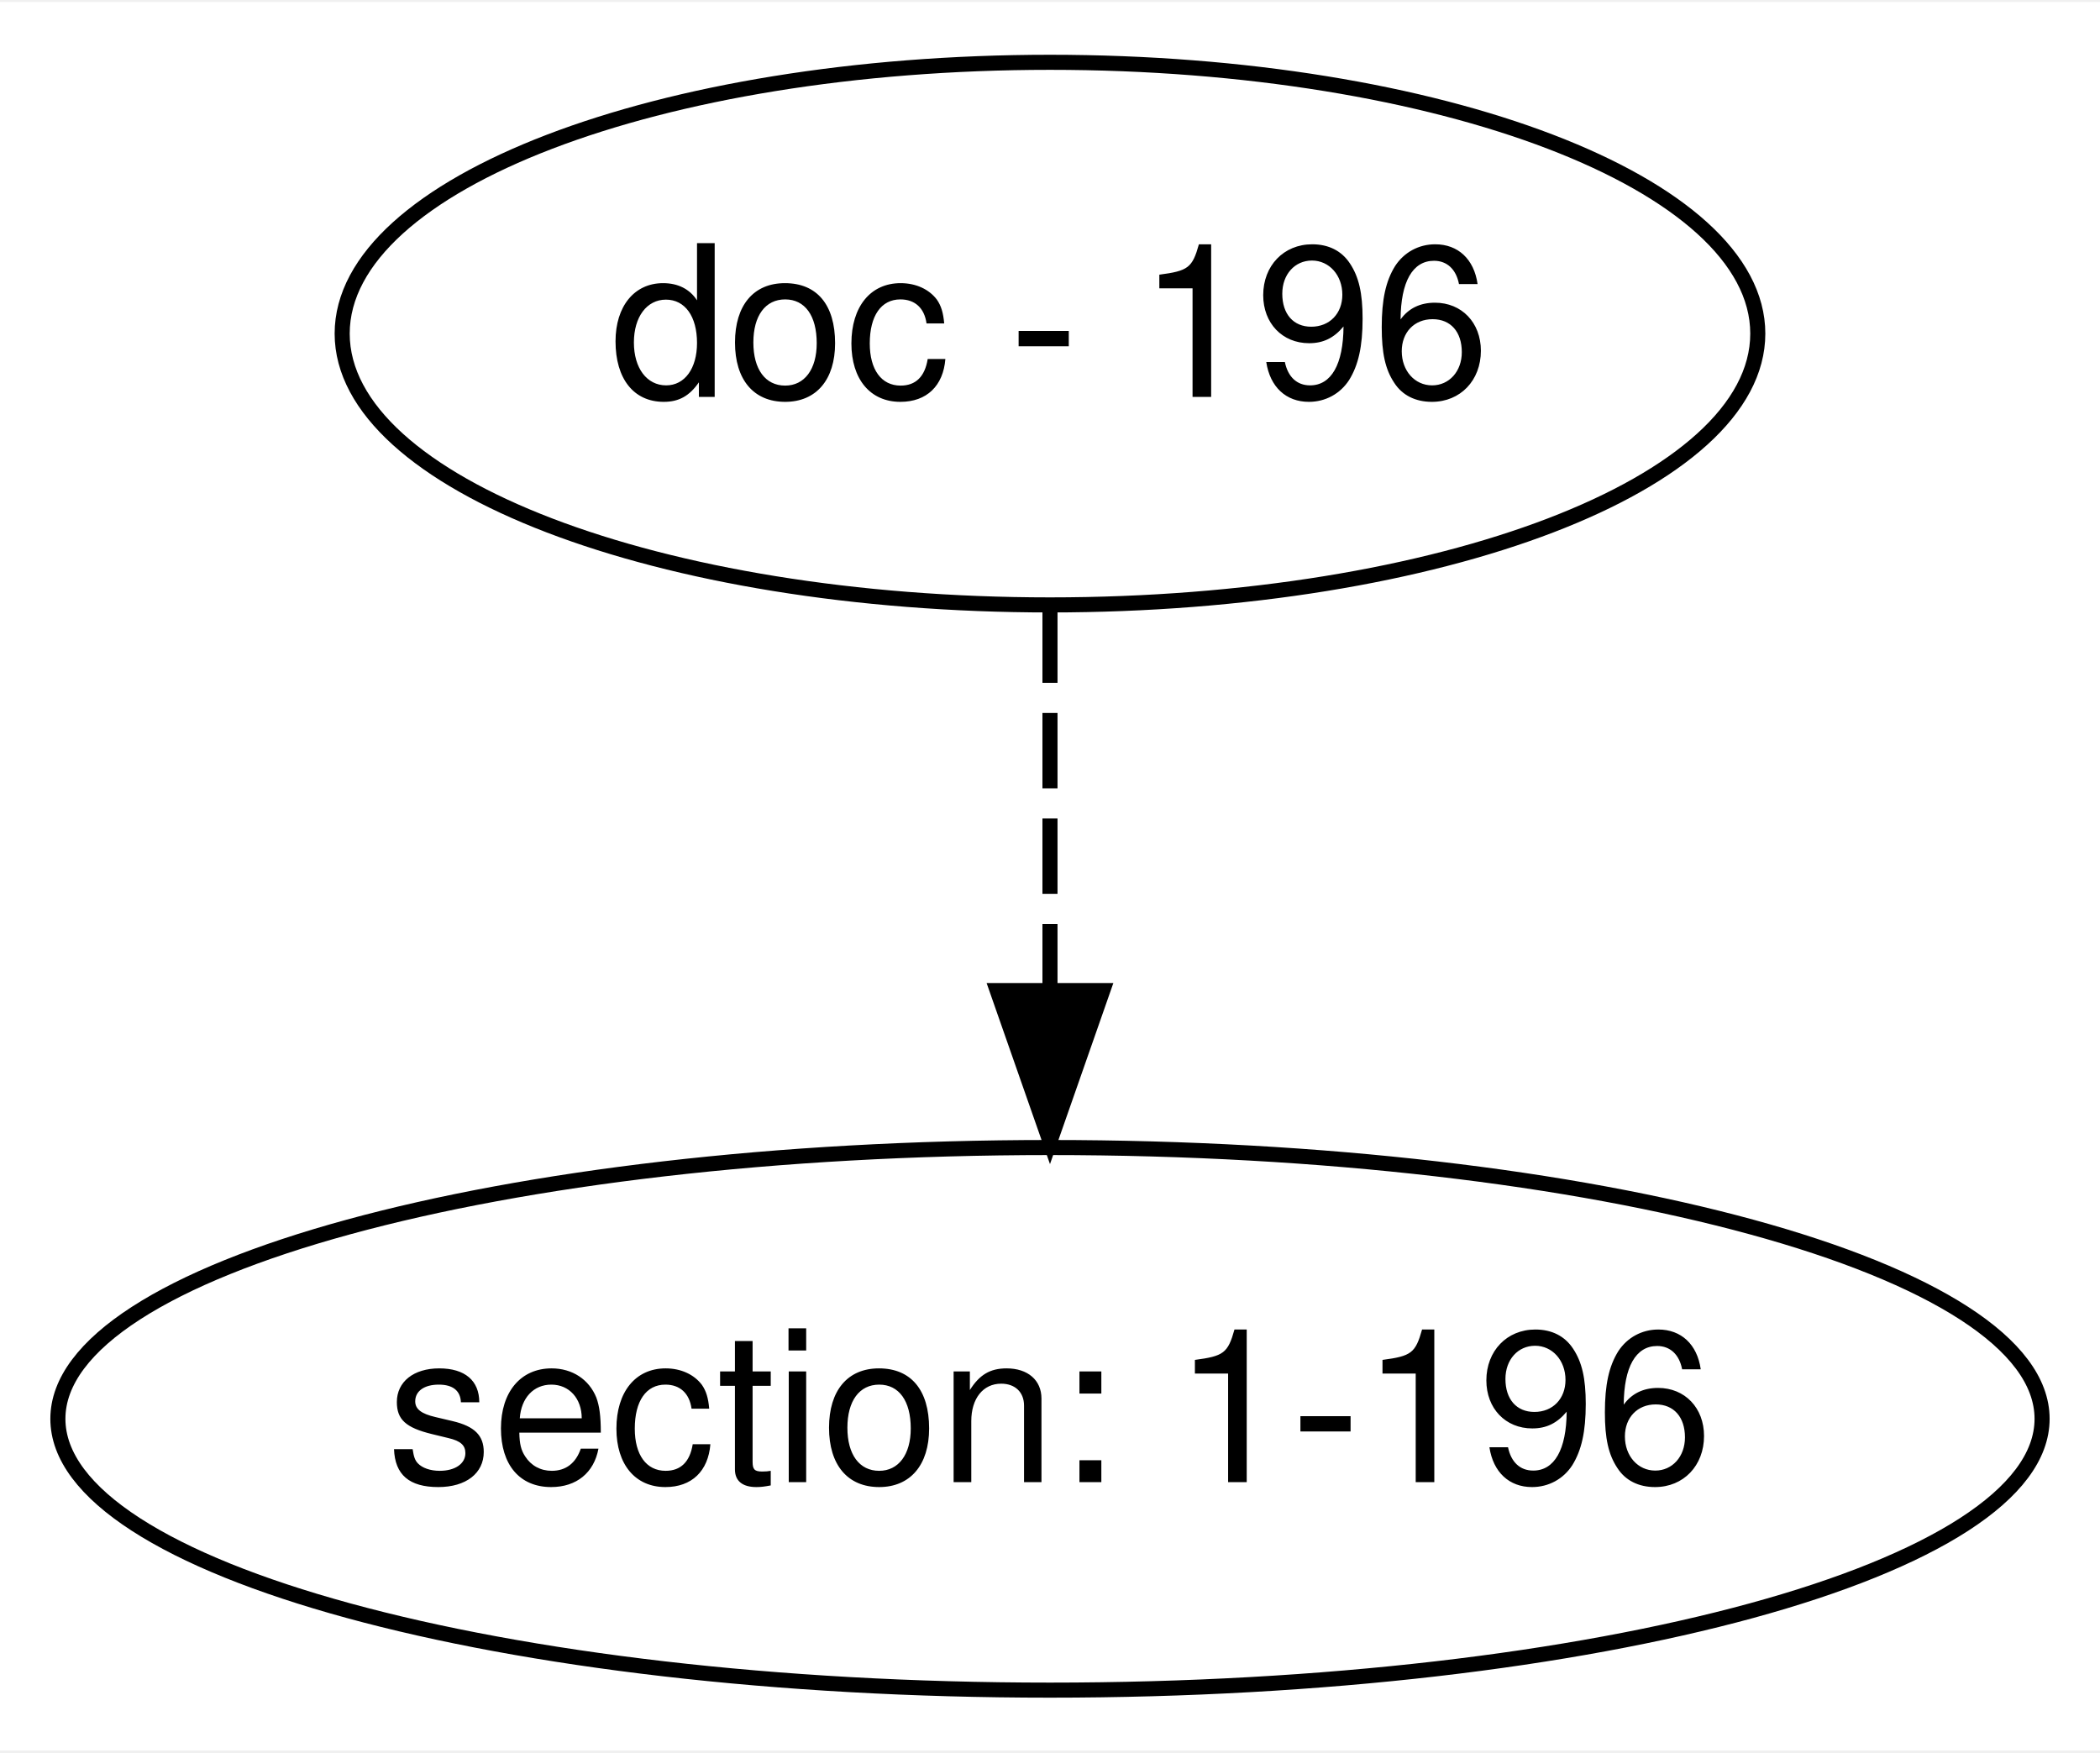
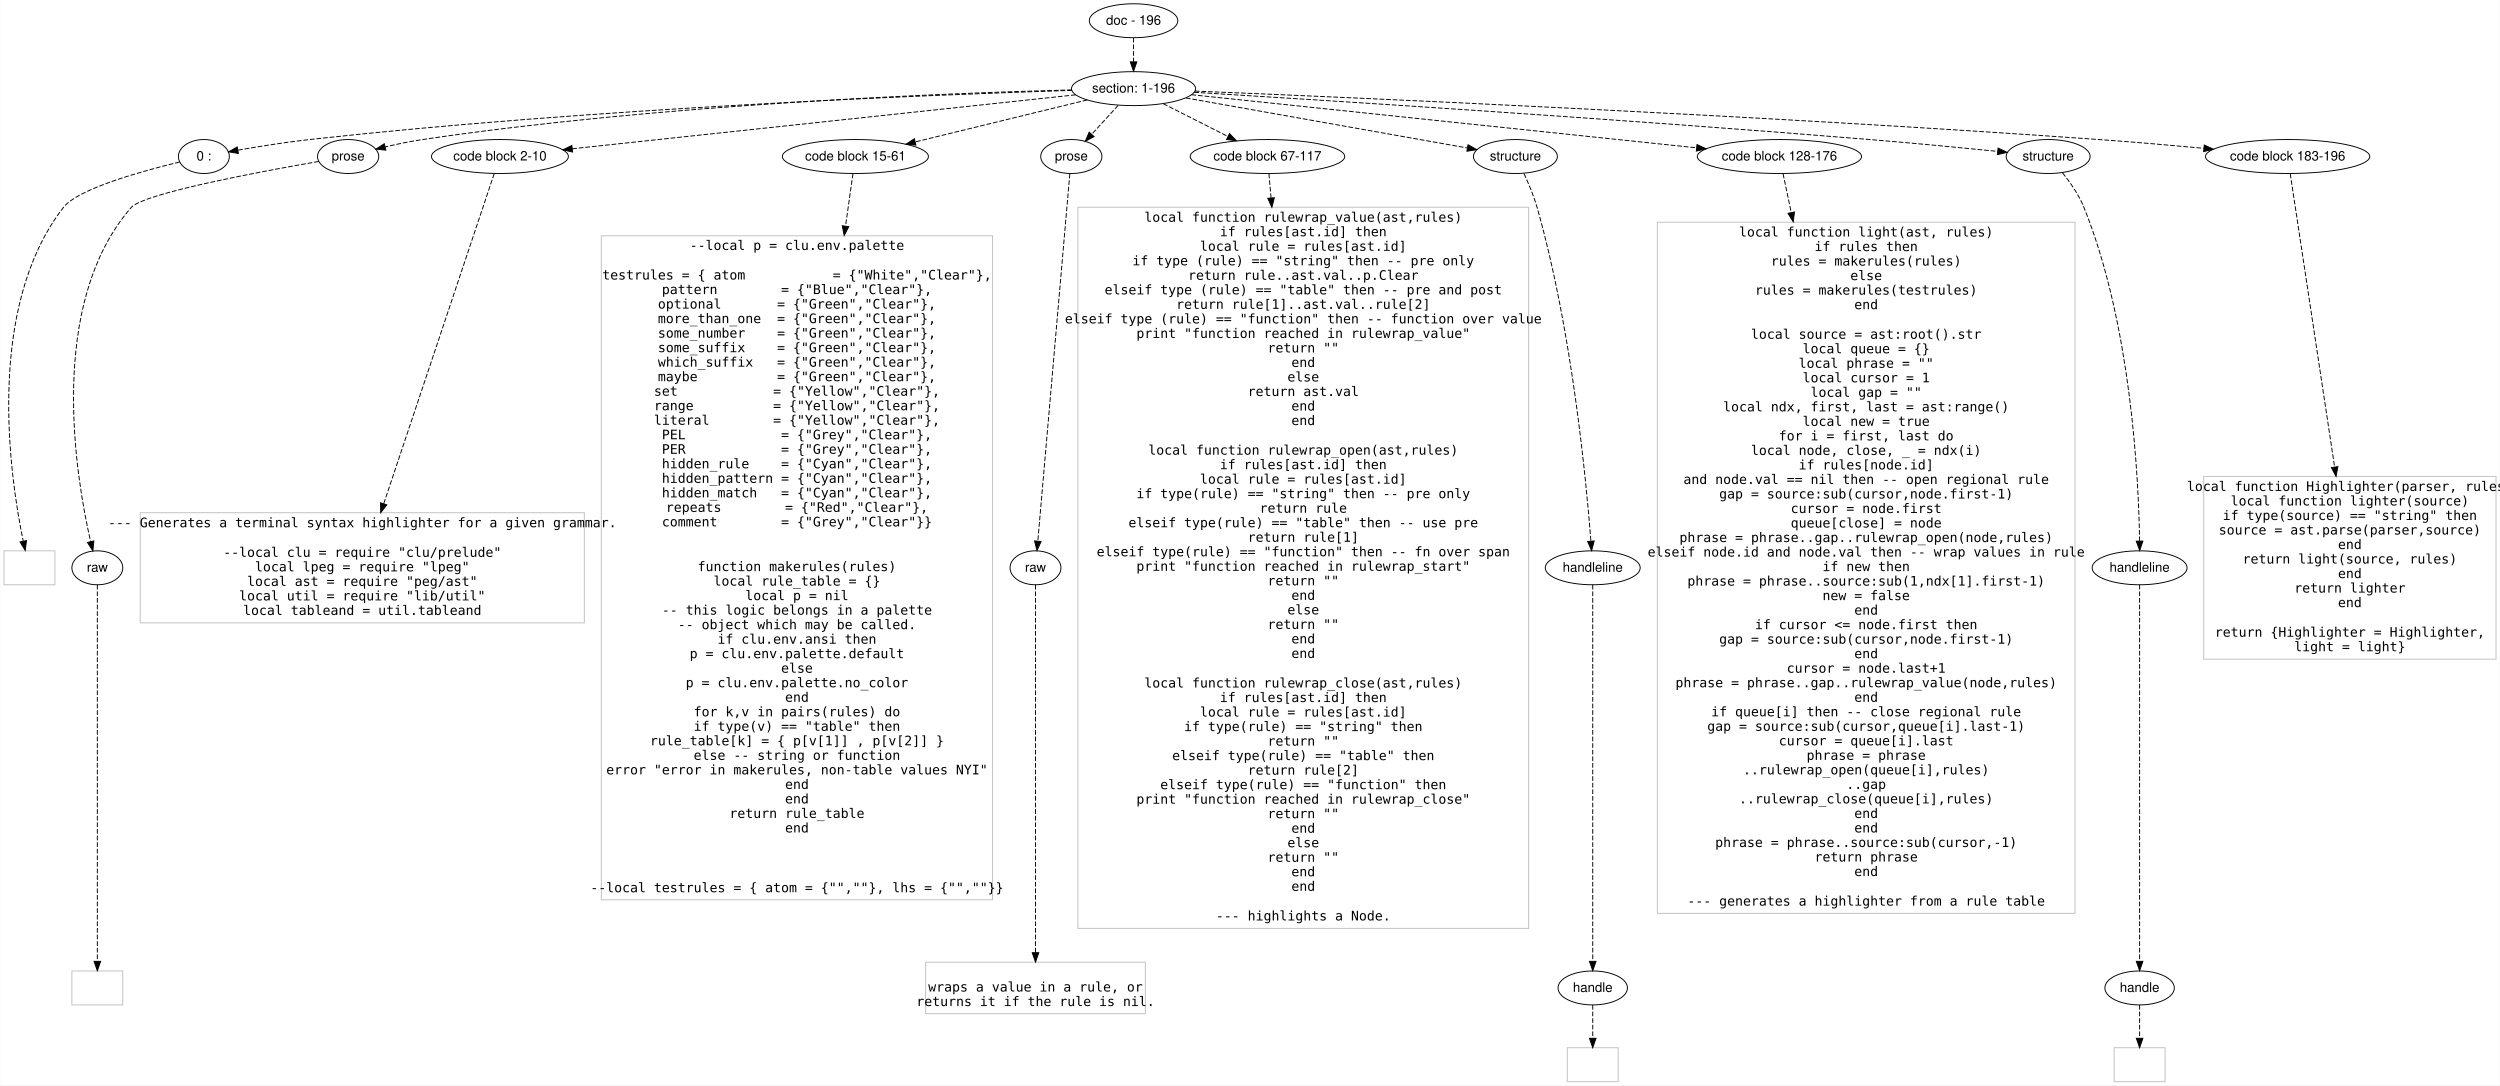
- <svg xmlns="http://www.w3.org/2000/svg" width="139pt" height="116pt" viewBox="0.00 0.00 139.32 116.00">
-   <g id="graph0" class="graph" transform="scale(1 1) rotate(0) translate(4 112)">
-     <polygon fill="#ffffff" stroke="transparent" points="-4,4 -4,-112 135.318,-112 135.318,4 -4,4" />
+ <svg xmlns="http://www.w3.org/2000/svg" width="2651pt" height="1151pt" viewBox="0.00 0.00 2651.00 1151.20">
+   <g id="graph0" class="graph" transform="scale(1 1) rotate(0) translate(4 1147.201)">
+     <polygon fill="#ffffff" stroke="transparent" points="-4,4 -4,-1147.201 2647,-1147.201 2647,4 -4,4" />
    <g id="node1" class="node">
-       <ellipse fill="none" stroke="#000000" cx="65.659" cy="-90" rx="46.958" ry="18" />
-       <text text-anchor="middle" x="65.659" y="-85.8" font-family="Helvetica,sans-Serif" font-size="14.00" fill="#000000">doc - 196</text>
+       <ellipse fill="none" stroke="#000000" cx="1198" cy="-1125.201" rx="46.958" ry="18" />
+       <text text-anchor="middle" x="1198" y="-1121.002" font-family="Helvetica,sans-Serif" font-size="14.00" fill="#000000">doc - 196</text>
    </g>
    <g id="node2" class="node">
-       <ellipse fill="none" stroke="#000000" cx="65.659" cy="-18" rx="65.819" ry="18" />
-       <text text-anchor="middle" x="65.659" y="-13.8" font-family="Helvetica,sans-Serif" font-size="14.00" fill="#000000">section: 1-196</text>
+       <ellipse fill="none" stroke="#000000" cx="1198" cy="-1053.201" rx="65.819" ry="18" />
+       <text text-anchor="middle" x="1198" y="-1049.002" font-family="Helvetica,sans-Serif" font-size="14.00" fill="#000000">section: 1-196</text>
    </g>
    <g id="edge1" class="edge">
-       <path fill="none" stroke="#000000" stroke-dasharray="5,2" d="M65.659,-71.831C65.659,-64.131 65.659,-54.974 65.659,-46.417" />
-       <polygon fill="#000000" stroke="#000000" points="69.159,-46.413 65.659,-36.413 62.159,-46.413 69.159,-46.413" />
+       <path fill="none" stroke="#000000" stroke-dasharray="5,2" d="M1198,-1107.033C1198,-1099.332 1198,-1090.176 1198,-1081.618" />
+       <polygon fill="#000000" stroke="#000000" points="1201.5,-1081.615 1198,-1071.615 1194.5,-1081.615 1201.5,-1081.615" />
+     </g>
+     <g id="node3" class="node">
+       <ellipse fill="none" stroke="#000000" cx="212" cy="-981.202" rx="27" ry="18" />
+       <text text-anchor="middle" x="212" y="-977.001" font-family="Helvetica,sans-Serif" font-size="14.00" fill="#000000">0 : </text>
+     </g>
+     <g id="edge2" class="edge">
+       <path fill="none" stroke="#000000" stroke-dasharray="5,2" d="M1132.577,-1051.343C986.933,-1046.727 625.062,-1032.614 324,-999.202 298.485,-996.37 269.914,-991.755 248.016,-987.907" />
+       <polygon fill="#000000" stroke="#000000" points="248.611,-984.458 238.152,-986.146 247.381,-991.349 248.611,-984.458" />
+     </g>
+     <g id="node4" class="node">
+       <ellipse fill="none" stroke="#000000" cx="365" cy="-981.202" rx="32.459" ry="18" />
+       <text text-anchor="middle" x="365" y="-977.001" font-family="Helvetica,sans-Serif" font-size="14.00" fill="#000000">prose</text>
+     </g>
+     <g id="edge3" class="edge">
+       <path fill="none" stroke="#000000" stroke-dasharray="5,2" d="M1132.329,-1051.862C1000.94,-1048.444 696.639,-1036.805 444,-999.202 430.935,-997.257 416.827,-994.317 404.197,-991.374" />
+       <polygon fill="#000000" stroke="#000000" points="404.974,-987.961 394.434,-989.032 403.341,-994.768 404.974,-987.961" />
+     </g>
+     <g id="node5" class="node">
+       <ellipse fill="none" stroke="#000000" cx="526" cy="-981.202" rx="72.584" ry="18" />
+       <text text-anchor="middle" x="526" y="-977.001" font-family="Helvetica,sans-Serif" font-size="14.00" fill="#000000">code block 2-10</text>
+     </g>
+     <g id="edge4" class="edge">
+       <path fill="none" stroke="#000000" stroke-dasharray="5,2" d="M1136.583,-1046.621C1013.666,-1033.451 737.685,-1003.882 602.948,-989.446" />
+       <polygon fill="#000000" stroke="#000000" points="603.026,-985.934 592.71,-988.349 602.281,-992.894 603.026,-985.934" />
+     </g>
+     <g id="node6" class="node">
+       <ellipse fill="none" stroke="#000000" cx="903" cy="-981.202" rx="77.421" ry="18" />
+       <text text-anchor="middle" x="903" y="-977.001" font-family="Helvetica,sans-Serif" font-size="14.00" fill="#000000">code block 15-61</text>
+     </g>
+     <g id="edge5" class="edge">
+       <path fill="none" stroke="#000000" stroke-dasharray="5,2" d="M1148.956,-1041.231C1098.983,-1029.035 1021.262,-1010.065 966.589,-996.721" />
+       <polygon fill="#000000" stroke="#000000" points="967.205,-993.269 956.66,-994.298 965.545,-1000.07 967.205,-993.269" />
+     </g>
+     <g id="node7" class="node">
+       <ellipse fill="none" stroke="#000000" cx="1132" cy="-981.202" rx="32.459" ry="18" />
+       <text text-anchor="middle" x="1132" y="-977.001" font-family="Helvetica,sans-Serif" font-size="14.00" fill="#000000">prose</text>
+     </g>
+     <g id="edge6" class="edge">
+       <path fill="none" stroke="#000000" stroke-dasharray="5,2" d="M1181.685,-1035.404C1173.252,-1026.203 1162.845,-1014.85 1153.738,-1004.915" />
+       <polygon fill="#000000" stroke="#000000" points="1156.113,-1002.327 1146.776,-997.321 1150.953,-1007.057 1156.113,-1002.327" />
+     </g>
+     <g id="node8" class="node">
+       <ellipse fill="none" stroke="#000000" cx="1340" cy="-981.202" rx="81.954" ry="18" />
+       <text text-anchor="middle" x="1340" y="-977.001" font-family="Helvetica,sans-Serif" font-size="14.00" fill="#000000">code block 67-117</text>
+     </g>
+     <g id="edge7" class="edge">
+       <path fill="none" stroke="#000000" stroke-dasharray="5,2" d="M1229.514,-1037.222C1249.676,-1027 1276.066,-1013.619 1297.998,-1002.498" />
+       <polygon fill="#000000" stroke="#000000" points="1299.757,-1005.531 1307.093,-997.887 1296.591,-999.287 1299.757,-1005.531" />
+     </g>
+     <g id="node9" class="node">
+       <ellipse fill="none" stroke="#000000" cx="1603" cy="-981.202" rx="44.518" ry="18" />
+       <text text-anchor="middle" x="1603" y="-977.001" font-family="Helvetica,sans-Serif" font-size="14.00" fill="#000000">structure</text>
+     </g>
+     <g id="edge8" class="edge">
+       <path fill="none" stroke="#000000" stroke-dasharray="5,2" d="M1253.464,-1043.341C1332.354,-1029.316 1475.838,-1003.808 1552.128,-990.245" />
+       <polygon fill="#000000" stroke="#000000" points="1552.752,-993.689 1561.985,-988.493 1551.527,-986.797 1552.752,-993.689" />
+     </g>
+     <g id="node10" class="node">
+       <ellipse fill="none" stroke="#000000" cx="1883" cy="-981.202" rx="87.095" ry="18" />
+       <text text-anchor="middle" x="1883" y="-977.001" font-family="Helvetica,sans-Serif" font-size="14.00" fill="#000000">code block 128-176</text>
+     </g>
+     <g id="edge9" class="edge">
+       <path fill="none" stroke="#000000" stroke-dasharray="5,2" d="M1259.392,-1046.749C1381.213,-1033.944 1653.876,-1005.285 1794.847,-990.467" />
+       <polygon fill="#000000" stroke="#000000" points="1795.599,-993.908 1805.178,-989.381 1794.867,-986.946 1795.599,-993.908" />
+     </g>
+     <g id="node11" class="node">
+       <ellipse fill="none" stroke="#000000" cx="2168" cy="-981.202" rx="44.518" ry="18" />
+       <text text-anchor="middle" x="2168" y="-977.001" font-family="Helvetica,sans-Serif" font-size="14.00" fill="#000000">structure</text>
+     </g>
+     <g id="edge10" class="edge">
+       <path fill="none" stroke="#000000" stroke-dasharray="5,2" d="M1262.331,-1049.32C1395.932,-1041.133 1713.165,-1021.047 1979,-999.202 2024.641,-995.451 2076.411,-990.47 2114.214,-986.698" />
+       <polygon fill="#000000" stroke="#000000" points="2114.888,-990.148 2124.489,-985.668 2114.19,-983.183 2114.888,-990.148" />
+     </g>
+     <g id="node12" class="node">
+       <ellipse fill="none" stroke="#000000" cx="2422" cy="-981.202" rx="87.095" ry="18" />
+       <text text-anchor="middle" x="2422" y="-977.001" font-family="Helvetica,sans-Serif" font-size="14.00" fill="#000000">code block 183-196</text>
+     </g>
+     <g id="edge11" class="edge">
+       <path fill="none" stroke="#000000" stroke-dasharray="5,2" d="M1263.045,-1050.609C1425.119,-1043.968 1859.972,-1025.03 2222,-999.202 2258.397,-996.605 2298.465,-993.122 2333.118,-989.913" />
+       <polygon fill="#000000" stroke="#000000" points="2333.581,-993.385 2343.212,-988.971 2332.931,-986.415 2333.581,-993.385" />
+     </g>
+     <g id="node13" class="node">
+       <polygon fill="none" stroke="#c0c0c0" points="54,-563.001 0,-563.001 0,-527.001 54,-527.001 54,-563.001" />
+     </g>
+     <g id="edge12" class="edge">
+       <path fill="none" stroke="#000000" stroke-dasharray="5,2" d="M186.321,-975.39C147.925,-966.151 78.406,-947.113 63,-927.202 -19.847,-820.126 6.116,-642.334 20.372,-573.469" />
+       <polygon fill="#000000" stroke="#000000" points="23.861,-573.891 22.541,-563.379 17.018,-572.42 23.861,-573.891" />
+     </g>
+     <g id="node14" class="node">
+       <ellipse fill="none" stroke="#000000" cx="99" cy="-545.001" rx="27" ry="18" />
+       <text text-anchor="middle" x="99" y="-540.801" font-family="Helvetica,sans-Serif" font-size="14.00" fill="#000000">raw</text>
+     </g>
+     <g id="edge13" class="edge">
+       <path fill="none" stroke="#000000" stroke-dasharray="5,2" d="M333.825,-975.952C274.063,-965.596 148.107,-942.234 135,-927.202 45.431,-824.469 75.991,-641.972 91.91,-572.706" />
+       <polygon fill="#000000" stroke="#000000" points="95.32,-573.498 94.228,-562.96 88.51,-571.879 95.32,-573.498" />
+     </g>
+     <g id="node16" class="node">
+       <polygon fill="none" stroke="#c0c0c0" points="615.5,-603.402 144.5,-603.402 144.5,-486.6 615.5,-486.6 615.5,-603.402" />
+       <text text-anchor="middle" x="380" y="-588.001" font-family="Inconsolata" font-size="14.00" fill="#000000">--- Generates a terminal syntax highlighter for a given grammar. </text>
+       <text text-anchor="middle" x="380" y="-556.601" font-family="Inconsolata" font-size="14.00" fill="#000000">--local clu = require "clu/prelude"</text>
+       <text text-anchor="middle" x="380" y="-541.201" font-family="Inconsolata" font-size="14.00" fill="#000000">local lpeg = require "lpeg"</text>
+       <text text-anchor="middle" x="380" y="-525.801" font-family="Inconsolata" font-size="14.00" fill="#000000">local ast = require "peg/ast"</text>
+       <text text-anchor="middle" x="380" y="-510.401" font-family="Inconsolata" font-size="14.00" fill="#000000">local util = require "lib/util"</text>
+       <text text-anchor="middle" x="380" y="-495.001" font-family="Inconsolata" font-size="14.00" fill="#000000">local tableand = util.tableand</text>
+     </g>
+     <g id="edge15" class="edge">
+       <path fill="none" stroke="#000000" stroke-dasharray="5,2" d="M519.912,-963.014C500.15,-903.97 437.087,-715.559 402.771,-613.033" />
+       <polygon fill="#000000" stroke="#000000" points="406.035,-611.759 399.542,-603.387 399.397,-613.981 406.035,-611.759" />
+     </g>
+     <g id="node17" class="node">
+       <polygon fill="none" stroke="#c0c0c0" points="1048.5,-897.102 633.5,-897.102 633.5,-192.899 1048.5,-192.899 1048.5,-897.102" />
+       <text text-anchor="middle" x="841" y="-882.101" font-family="Inconsolata" font-size="14.00" fill="#000000">--local p = clu.env.palette</text>
+       <text text-anchor="middle" x="841" y="-850.701" font-family="Inconsolata" font-size="14.00" fill="#000000"> testrules = { atom           = {"White","Clear"},</text>
+       <text text-anchor="middle" x="841" y="-835.301" font-family="Inconsolata" font-size="14.00" fill="#000000">              pattern        = {"Blue","Clear"},</text>
+       <text text-anchor="middle" x="841" y="-819.901" font-family="Inconsolata" font-size="14.00" fill="#000000">              optional       = {"Green","Clear"},</text>
+       <text text-anchor="middle" x="841" y="-804.501" font-family="Inconsolata" font-size="14.00" fill="#000000">              more_than_one  = {"Green","Clear"},</text>
+       <text text-anchor="middle" x="841" y="-789.101" font-family="Inconsolata" font-size="14.00" fill="#000000">              some_number    = {"Green","Clear"},</text>
+       <text text-anchor="middle" x="841" y="-773.701" font-family="Inconsolata" font-size="14.00" fill="#000000">              some_suffix    = {"Green","Clear"},</text>
+       <text text-anchor="middle" x="841" y="-758.301" font-family="Inconsolata" font-size="14.00" fill="#000000">              which_suffix   = {"Green","Clear"},</text>
+       <text text-anchor="middle" x="841" y="-742.901" font-family="Inconsolata" font-size="14.00" fill="#000000">              maybe          = {"Green","Clear"},</text>
+       <text text-anchor="middle" x="841" y="-727.501" font-family="Inconsolata" font-size="14.00" fill="#000000">              set            = {"Yellow","Clear"},</text>
+       <text text-anchor="middle" x="841" y="-712.101" font-family="Inconsolata" font-size="14.00" fill="#000000">              range          = {"Yellow","Clear"},</text>
+       <text text-anchor="middle" x="841" y="-696.701" font-family="Inconsolata" font-size="14.00" fill="#000000">              literal        = {"Yellow","Clear"},</text>
+       <text text-anchor="middle" x="841" y="-681.301" font-family="Inconsolata" font-size="14.00" fill="#000000">              PEL            = {"Grey","Clear"},</text>
+       <text text-anchor="middle" x="841" y="-665.901" font-family="Inconsolata" font-size="14.00" fill="#000000">              PER            = {"Grey","Clear"},</text>
+       <text text-anchor="middle" x="841" y="-650.501" font-family="Inconsolata" font-size="14.00" fill="#000000">              hidden_rule    = {"Cyan","Clear"},</text>
+       <text text-anchor="middle" x="841" y="-635.101" font-family="Inconsolata" font-size="14.00" fill="#000000">              hidden_pattern = {"Cyan","Clear"},</text>
+       <text text-anchor="middle" x="841" y="-619.701" font-family="Inconsolata" font-size="14.00" fill="#000000">              hidden_match   = {"Cyan","Clear"},</text>
+       <text text-anchor="middle" x="841" y="-604.301" font-family="Inconsolata" font-size="14.00" fill="#000000">              repeats        = {"Red","Clear"},</text>
+       <text text-anchor="middle" x="841" y="-588.901" font-family="Inconsolata" font-size="14.00" fill="#000000">              comment        = {"Grey","Clear"}}</text>
+       <text text-anchor="middle" x="841" y="-541.501" font-family="Inconsolata" font-size="14.00" fill="#000000">function makerules(rules)</text>
+       <text text-anchor="middle" x="841" y="-526.101" font-family="Inconsolata" font-size="14.00" fill="#000000">    local rule_table = {}</text>
+       <text text-anchor="middle" x="841" y="-510.701" font-family="Inconsolata" font-size="14.00" fill="#000000">    local p = nil</text>
+       <text text-anchor="middle" x="841" y="-495.301" font-family="Inconsolata" font-size="14.00" fill="#000000">       -- this logic belongs in a palette </text>
+       <text text-anchor="middle" x="841" y="-479.901" font-family="Inconsolata" font-size="14.00" fill="#000000">      -- object which may be called. </text>
+       <text text-anchor="middle" x="841" y="-464.501" font-family="Inconsolata" font-size="14.00" fill="#000000">    if clu.env.ansi then </text>
+       <text text-anchor="middle" x="841" y="-449.101" font-family="Inconsolata" font-size="14.00" fill="#000000">      p = clu.env.palette.default</text>
+       <text text-anchor="middle" x="841" y="-433.701" font-family="Inconsolata" font-size="14.00" fill="#000000">   else</text>
+       <text text-anchor="middle" x="841" y="-418.3" font-family="Inconsolata" font-size="14.00" fill="#000000">      p = clu.env.palette.no_color</text>
+       <text text-anchor="middle" x="841" y="-402.901" font-family="Inconsolata" font-size="14.00" fill="#000000">   end </text>
+       <text text-anchor="middle" x="841" y="-387.5" font-family="Inconsolata" font-size="14.00" fill="#000000">   for k,v in pairs(rules) do</text>
+       <text text-anchor="middle" x="841" y="-372.101" font-family="Inconsolata" font-size="14.00" fill="#000000">      if type(v) == "table" then </text>
+       <text text-anchor="middle" x="841" y="-356.7" font-family="Inconsolata" font-size="14.00" fill="#000000">         rule_table[k] = { p[v[1]] , p[v[2]] }</text>
+       <text text-anchor="middle" x="841" y="-341.3" font-family="Inconsolata" font-size="14.00" fill="#000000">      else -- string or function</text>
+       <text text-anchor="middle" x="841" y="-325.9" font-family="Inconsolata" font-size="14.00" fill="#000000">         error "error in makerules, non-table values NYI"</text>
+       <text text-anchor="middle" x="841" y="-310.5" font-family="Inconsolata" font-size="14.00" fill="#000000">      end</text>
+       <text text-anchor="middle" x="841" y="-295.1" font-family="Inconsolata" font-size="14.00" fill="#000000">   end</text>
+       <text text-anchor="middle" x="841" y="-279.7" font-family="Inconsolata" font-size="14.00" fill="#000000">   return rule_table</text>
+       <text text-anchor="middle" x="841" y="-264.3" font-family="Inconsolata" font-size="14.00" fill="#000000">end</text>
+       <text text-anchor="middle" x="841" y="-200.9" font-family="Inconsolata" font-size="14.00" fill="#000000">--local testrules = { atom = {"",""}, lhs = {"",""}}</text>
+     </g>
+     <g id="edge16" class="edge">
+       <path fill="none" stroke="#000000" stroke-dasharray="5,2" d="M900.415,-963.014C898.57,-950.034 895.837,-930.803 892.539,-907.606" />
+       <polygon fill="#000000" stroke="#000000" points="895.965,-906.836 891.093,-897.428 889.035,-907.821 895.965,-906.836" />
+     </g>
+     <g id="node18" class="node">
+       <ellipse fill="none" stroke="#000000" cx="1094" cy="-545.001" rx="27" ry="18" />
+       <text text-anchor="middle" x="1094" y="-540.801" font-family="Helvetica,sans-Serif" font-size="14.00" fill="#000000">raw</text>
+     </g>
+     <g id="edge17" class="edge">
+       <path fill="none" stroke="#000000" stroke-dasharray="5,2" d="M1130.416,-963.014C1124.501,-895.117 1103.683,-656.15 1096.477,-573.433" />
+       <polygon fill="#000000" stroke="#000000" points="1099.946,-572.925 1095.591,-563.266 1092.972,-573.532 1099.946,-572.925" />
+     </g>
+     <g id="node20" class="node">
+       <polygon fill="none" stroke="#c0c0c0" points="1617,-927.402 1139,-927.402 1139,-162.599 1617,-162.599 1617,-927.402" />
+       <text text-anchor="middle" x="1378" y="-912.001" font-family="Inconsolata" font-size="14.00" fill="#000000">local function rulewrap_value(ast,rules)</text>
+       <text text-anchor="middle" x="1378" y="-896.601" font-family="Inconsolata" font-size="14.00" fill="#000000">    if rules[ast.id] then</text>
+       <text text-anchor="middle" x="1378" y="-881.201" font-family="Inconsolata" font-size="14.00" fill="#000000">       local rule = rules[ast.id]</text>
+       <text text-anchor="middle" x="1378" y="-865.801" font-family="Inconsolata" font-size="14.00" fill="#000000">       if type (rule) == "string" then -- pre only</text>
+       <text text-anchor="middle" x="1378" y="-850.401" font-family="Inconsolata" font-size="14.00" fill="#000000">          return rule..ast.val..p.Clear</text>
+       <text text-anchor="middle" x="1378" y="-835.001" font-family="Inconsolata" font-size="14.00" fill="#000000">      elseif type (rule) == "table" then -- pre and post</text>
+       <text text-anchor="middle" x="1378" y="-819.601" font-family="Inconsolata" font-size="14.00" fill="#000000">         return rule[1]..ast.val..rule[2]</text>
+       <text text-anchor="middle" x="1378" y="-804.201" font-family="Inconsolata" font-size="14.00" fill="#000000">      elseif type (rule) == "function" then -- function over value</text>
+       <text text-anchor="middle" x="1378" y="-788.801" font-family="Inconsolata" font-size="14.00" fill="#000000">         print "function reached in rulewrap_value"</text>
+       <text text-anchor="middle" x="1378" y="-773.401" font-family="Inconsolata" font-size="14.00" fill="#000000">         return ""</text>
+       <text text-anchor="middle" x="1378" y="-758.001" font-family="Inconsolata" font-size="14.00" fill="#000000">      end</text>
+       <text text-anchor="middle" x="1378" y="-742.601" font-family="Inconsolata" font-size="14.00" fill="#000000">    else</text>
+       <text text-anchor="middle" x="1378" y="-727.201" font-family="Inconsolata" font-size="14.00" fill="#000000">       return ast.val</text>
+       <text text-anchor="middle" x="1378" y="-711.801" font-family="Inconsolata" font-size="14.00" fill="#000000">    end</text>
+       <text text-anchor="middle" x="1378" y="-696.401" font-family="Inconsolata" font-size="14.00" fill="#000000">end</text>
+       <text text-anchor="middle" x="1378" y="-665.001" font-family="Inconsolata" font-size="14.00" fill="#000000">local function rulewrap_open(ast,rules)</text>
+       <text text-anchor="middle" x="1378" y="-649.601" font-family="Inconsolata" font-size="14.00" fill="#000000">   if rules[ast.id] then</text>
+       <text text-anchor="middle" x="1378" y="-634.201" font-family="Inconsolata" font-size="14.00" fill="#000000">      local rule = rules[ast.id]</text>
+       <text text-anchor="middle" x="1378" y="-618.801" font-family="Inconsolata" font-size="14.00" fill="#000000">      if type(rule) == "string" then -- pre only</text>
+       <text text-anchor="middle" x="1378" y="-603.401" font-family="Inconsolata" font-size="14.00" fill="#000000">         return rule</text>
+       <text text-anchor="middle" x="1378" y="-588.001" font-family="Inconsolata" font-size="14.00" fill="#000000">      elseif type(rule) == "table" then -- use pre</text>
+       <text text-anchor="middle" x="1378" y="-572.601" font-family="Inconsolata" font-size="14.00" fill="#000000">         return rule[1]</text>
+       <text text-anchor="middle" x="1378" y="-557.201" font-family="Inconsolata" font-size="14.00" fill="#000000">      elseif type(rule) == "function" then -- fn over span</text>
+       <text text-anchor="middle" x="1378" y="-541.801" font-family="Inconsolata" font-size="14.00" fill="#000000">         print "function reached in rulewrap_start"</text>
+       <text text-anchor="middle" x="1378" y="-526.401" font-family="Inconsolata" font-size="14.00" fill="#000000">         return ""</text>
+       <text text-anchor="middle" x="1378" y="-511.001" font-family="Inconsolata" font-size="14.00" fill="#000000">      end</text>
+       <text text-anchor="middle" x="1378" y="-495.601" font-family="Inconsolata" font-size="14.00" fill="#000000">   else </text>
+       <text text-anchor="middle" x="1378" y="-480.201" font-family="Inconsolata" font-size="14.00" fill="#000000">      return "" </text>
+       <text text-anchor="middle" x="1378" y="-464.801" font-family="Inconsolata" font-size="14.00" fill="#000000">   end</text>
+       <text text-anchor="middle" x="1378" y="-449.401" font-family="Inconsolata" font-size="14.00" fill="#000000">end</text>
+       <text text-anchor="middle" x="1378" y="-418.001" font-family="Inconsolata" font-size="14.00" fill="#000000">local function rulewrap_close(ast,rules)</text>
+       <text text-anchor="middle" x="1378" y="-402.601" font-family="Inconsolata" font-size="14.00" fill="#000000">   if rules[ast.id] then</text>
+       <text text-anchor="middle" x="1378" y="-387.2" font-family="Inconsolata" font-size="14.00" fill="#000000">      local rule = rules[ast.id]</text>
+       <text text-anchor="middle" x="1378" y="-371.8" font-family="Inconsolata" font-size="14.00" fill="#000000">      if type(rule) == "string" then </text>
+       <text text-anchor="middle" x="1378" y="-356.4" font-family="Inconsolata" font-size="14.00" fill="#000000">         return ""</text>
+       <text text-anchor="middle" x="1378" y="-341" font-family="Inconsolata" font-size="14.00" fill="#000000">      elseif type(rule) == "table" then</text>
+       <text text-anchor="middle" x="1378" y="-325.6" font-family="Inconsolata" font-size="14.00" fill="#000000">         return rule[2]</text>
+       <text text-anchor="middle" x="1378" y="-310.2" font-family="Inconsolata" font-size="14.00" fill="#000000">      elseif type(rule) == "function" then</text>
+       <text text-anchor="middle" x="1378" y="-294.8" font-family="Inconsolata" font-size="14.00" fill="#000000">         print "function reached in rulewrap_close"</text>
+       <text text-anchor="middle" x="1378" y="-279.4" font-family="Inconsolata" font-size="14.00" fill="#000000">         return ""</text>
+       <text text-anchor="middle" x="1378" y="-264" font-family="Inconsolata" font-size="14.00" fill="#000000">      end</text>
+       <text text-anchor="middle" x="1378" y="-248.6" font-family="Inconsolata" font-size="14.00" fill="#000000">   else</text>
+       <text text-anchor="middle" x="1378" y="-233.2" font-family="Inconsolata" font-size="14.00" fill="#000000">      return ""</text>
+       <text text-anchor="middle" x="1378" y="-217.8" font-family="Inconsolata" font-size="14.00" fill="#000000">   end</text>
+       <text text-anchor="middle" x="1378" y="-202.4" font-family="Inconsolata" font-size="14.00" fill="#000000">end</text>
+       <text text-anchor="middle" x="1378" y="-171" font-family="Inconsolata" font-size="14.00" fill="#000000">--- highlights a Node.</text>
+     </g>
+     <g id="edge19" class="edge">
+       <path fill="none" stroke="#000000" stroke-dasharray="5,2" d="M1341.584,-963.014C1342.186,-956.11 1342.941,-947.438 1343.821,-937.341" />
+       <polygon fill="#000000" stroke="#000000" points="1347.32,-937.501 1344.701,-927.235 1340.347,-936.894 1347.32,-937.501" />
+     </g>
+     <g id="node21" class="node">
+       <ellipse fill="none" stroke="#000000" cx="1685" cy="-545.001" rx="50.358" ry="18" />
+       <text text-anchor="middle" x="1685" y="-540.801" font-family="Helvetica,sans-Serif" font-size="14.00" fill="#000000">handleline</text>
+     </g>
+     <g id="edge20" class="edge">
+       <path fill="none" stroke="#000000" stroke-dasharray="5,2" d="M1612.044,-963.12C1616.851,-952.823 1622.478,-939.548 1626,-927.202 1662.827,-798.116 1678.118,-637.538 1683.049,-573.393" />
+       <polygon fill="#000000" stroke="#000000" points="1686.552,-573.486 1683.803,-563.253 1679.571,-572.966 1686.552,-573.486" />
+     </g>
+     <g id="node24" class="node">
+       <polygon fill="none" stroke="#c0c0c0" points="2196.5,-911.502 1753.5,-911.502 1753.5,-178.499 2196.5,-178.499 2196.5,-911.502" />
+       <text text-anchor="middle" x="1975" y="-896.302" font-family="Inconsolata" font-size="14.00" fill="#000000">local function light(ast, rules)</text>
+       <text text-anchor="middle" x="1975" y="-880.902" font-family="Inconsolata" font-size="14.00" fill="#000000">   if rules then </text>
+       <text text-anchor="middle" x="1975" y="-865.501" font-family="Inconsolata" font-size="14.00" fill="#000000">      rules = makerules(rules)</text>
+       <text text-anchor="middle" x="1975" y="-850.101" font-family="Inconsolata" font-size="14.00" fill="#000000">   else </text>
+       <text text-anchor="middle" x="1975" y="-834.701" font-family="Inconsolata" font-size="14.00" fill="#000000">      rules = makerules(testrules) </text>
+       <text text-anchor="middle" x="1975" y="-819.301" font-family="Inconsolata" font-size="14.00" fill="#000000">   end</text>
+       <text text-anchor="middle" x="1975" y="-787.901" font-family="Inconsolata" font-size="14.00" fill="#000000">   local source = ast:root().str</text>
+       <text text-anchor="middle" x="1975" y="-772.501" font-family="Inconsolata" font-size="14.00" fill="#000000">   local queue = {}</text>
+       <text text-anchor="middle" x="1975" y="-757.101" font-family="Inconsolata" font-size="14.00" fill="#000000">   local phrase = ""</text>
+       <text text-anchor="middle" x="1975" y="-741.701" font-family="Inconsolata" font-size="14.00" fill="#000000">   local cursor = 1</text>
+       <text text-anchor="middle" x="1975" y="-726.301" font-family="Inconsolata" font-size="14.00" fill="#000000">   local gap = ""</text>
+       <text text-anchor="middle" x="1975" y="-710.901" font-family="Inconsolata" font-size="14.00" fill="#000000">   local ndx, first, last = ast:range()</text>
+       <text text-anchor="middle" x="1975" y="-695.501" font-family="Inconsolata" font-size="14.00" fill="#000000">   local new = true</text>
+       <text text-anchor="middle" x="1975" y="-680.101" font-family="Inconsolata" font-size="14.00" fill="#000000">   for i = first, last do</text>
+       <text text-anchor="middle" x="1975" y="-664.701" font-family="Inconsolata" font-size="14.00" fill="#000000">      local node, close, _ = ndx(i)</text>
+       <text text-anchor="middle" x="1975" y="-649.301" font-family="Inconsolata" font-size="14.00" fill="#000000">      if rules[node.id] </text>
+       <text text-anchor="middle" x="1975" y="-633.901" font-family="Inconsolata" font-size="14.00" fill="#000000">        and node.val == nil then -- open regional rule</text>
+       <text text-anchor="middle" x="1975" y="-618.501" font-family="Inconsolata" font-size="14.00" fill="#000000">         gap = source:sub(cursor,node.first-1)</text>
+       <text text-anchor="middle" x="1975" y="-603.101" font-family="Inconsolata" font-size="14.00" fill="#000000">         cursor = node.first</text>
+       <text text-anchor="middle" x="1975" y="-587.701" font-family="Inconsolata" font-size="14.00" fill="#000000">         queue[close] = node</text>
+       <text text-anchor="middle" x="1975" y="-572.301" font-family="Inconsolata" font-size="14.00" fill="#000000">         phrase = phrase..gap..rulewrap_open(node,rules)</text>
+       <text text-anchor="middle" x="1975" y="-556.901" font-family="Inconsolata" font-size="14.00" fill="#000000">      elseif node.id and node.val then -- wrap values in rule</text>
+       <text text-anchor="middle" x="1975" y="-541.501" font-family="Inconsolata" font-size="14.00" fill="#000000">         if new then </text>
+       <text text-anchor="middle" x="1975" y="-526.101" font-family="Inconsolata" font-size="14.00" fill="#000000">            phrase = phrase..source:sub(1,ndx[1].first-1)</text>
+       <text text-anchor="middle" x="1975" y="-510.701" font-family="Inconsolata" font-size="14.00" fill="#000000">            new = false</text>
+       <text text-anchor="middle" x="1975" y="-495.301" font-family="Inconsolata" font-size="14.00" fill="#000000">         end</text>
+       <text text-anchor="middle" x="1975" y="-479.901" font-family="Inconsolata" font-size="14.00" fill="#000000">         if cursor &lt;= node.first then</text>
+       <text text-anchor="middle" x="1975" y="-464.501" font-family="Inconsolata" font-size="14.00" fill="#000000">              gap = source:sub(cursor,node.first-1)</text>
+       <text text-anchor="middle" x="1975" y="-449.101" font-family="Inconsolata" font-size="14.00" fill="#000000">         end</text>
+       <text text-anchor="middle" x="1975" y="-433.701" font-family="Inconsolata" font-size="14.00" fill="#000000">         cursor = node.last+1</text>
+       <text text-anchor="middle" x="1975" y="-418.3" font-family="Inconsolata" font-size="14.00" fill="#000000">         phrase = phrase..gap..rulewrap_value(node,rules)</text>
+       <text text-anchor="middle" x="1975" y="-402.901" font-family="Inconsolata" font-size="14.00" fill="#000000">      end</text>
+       <text text-anchor="middle" x="1975" y="-387.5" font-family="Inconsolata" font-size="14.00" fill="#000000">      if queue[i] then -- close regional rule</text>
+       <text text-anchor="middle" x="1975" y="-372.101" font-family="Inconsolata" font-size="14.00" fill="#000000">         gap = source:sub(cursor,queue[i].last-1)</text>
+       <text text-anchor="middle" x="1975" y="-356.7" font-family="Inconsolata" font-size="14.00" fill="#000000">         cursor = queue[i].last</text>
+       <text text-anchor="middle" x="1975" y="-341.3" font-family="Inconsolata" font-size="14.00" fill="#000000">         phrase = phrase</text>
+       <text text-anchor="middle" x="1975" y="-325.9" font-family="Inconsolata" font-size="14.00" fill="#000000">                  ..rulewrap_open(queue[i],rules)</text>
+       <text text-anchor="middle" x="1975" y="-310.5" font-family="Inconsolata" font-size="14.00" fill="#000000">                  ..gap</text>
+       <text text-anchor="middle" x="1975" y="-295.1" font-family="Inconsolata" font-size="14.00" fill="#000000">                  ..rulewrap_close(queue[i],rules)</text>
+       <text text-anchor="middle" x="1975" y="-279.7" font-family="Inconsolata" font-size="14.00" fill="#000000">      end</text>
+       <text text-anchor="middle" x="1975" y="-264.3" font-family="Inconsolata" font-size="14.00" fill="#000000">   end</text>
+       <text text-anchor="middle" x="1975" y="-248.9" font-family="Inconsolata" font-size="14.00" fill="#000000">   phrase = phrase..source:sub(cursor,-1)</text>
+       <text text-anchor="middle" x="1975" y="-233.5" font-family="Inconsolata" font-size="14.00" fill="#000000">   return phrase</text>
+       <text text-anchor="middle" x="1975" y="-218.1" font-family="Inconsolata" font-size="14.00" fill="#000000">end</text>
+       <text text-anchor="middle" x="1975" y="-186.7" font-family="Inconsolata" font-size="14.00" fill="#000000">--- generates a highlighter from a rule table</text>
+     </g>
+     <g id="edge23" class="edge">
+       <path fill="none" stroke="#000000" stroke-dasharray="5,2" d="M1886.836,-963.014C1888.982,-952.837 1891.939,-938.818 1895.474,-922.058" />
+       <polygon fill="#000000" stroke="#000000" points="1898.981,-922.389 1897.62,-911.882 1892.132,-920.944 1898.981,-922.389" />
+     </g>
+     <g id="node25" class="node">
+       <ellipse fill="none" stroke="#000000" cx="2265" cy="-545.001" rx="50.358" ry="18" />
+       <text text-anchor="middle" x="2265" y="-540.801" font-family="Helvetica,sans-Serif" font-size="14.00" fill="#000000">handleline</text>
+     </g>
+     <g id="edge24" class="edge">
+       <path fill="none" stroke="#000000" stroke-dasharray="5,2" d="M2183.267,-963.933C2191.31,-953.889 2200.6,-940.598 2206,-927.202 2256.306,-802.406 2264.006,-638.774 2264.979,-573.59" />
+       <polygon fill="#000000" stroke="#000000" points="2268.481,-573.328 2265.087,-563.292 2261.482,-573.255 2268.481,-573.328" />
+     </g>
+     <g id="node28" class="node">
+       <polygon fill="none" stroke="#c0c0c0" points="2643,-641.902 2333,-641.902 2333,-448.1 2643,-448.1 2643,-641.902" />
+       <text text-anchor="middle" x="2488" y="-626.501" font-family="Inconsolata" font-size="14.00" fill="#000000">local function Highlighter(parser, rules)</text>
+       <text text-anchor="middle" x="2488" y="-611.101" font-family="Inconsolata" font-size="14.00" fill="#000000">   local function lighter(source)</text>
+       <text text-anchor="middle" x="2488" y="-595.701" font-family="Inconsolata" font-size="14.00" fill="#000000">      if type(source) == "string" then</text>
+       <text text-anchor="middle" x="2488" y="-580.301" font-family="Inconsolata" font-size="14.00" fill="#000000">         source = ast.parse(parser,source)</text>
+       <text text-anchor="middle" x="2488" y="-564.901" font-family="Inconsolata" font-size="14.00" fill="#000000">      end</text>
+       <text text-anchor="middle" x="2488" y="-549.501" font-family="Inconsolata" font-size="14.00" fill="#000000">      return light(source, rules)</text>
+       <text text-anchor="middle" x="2488" y="-534.101" font-family="Inconsolata" font-size="14.00" fill="#000000">   end</text>
+       <text text-anchor="middle" x="2488" y="-518.701" font-family="Inconsolata" font-size="14.00" fill="#000000">   return lighter</text>
+       <text text-anchor="middle" x="2488" y="-503.301" font-family="Inconsolata" font-size="14.00" fill="#000000">end</text>
+       <text text-anchor="middle" x="2488" y="-471.901" font-family="Inconsolata" font-size="14.00" fill="#000000">return {Highlighter = Highlighter,</text>
+       <text text-anchor="middle" x="2488" y="-456.501" font-family="Inconsolata" font-size="14.00" fill="#000000">      light = light}</text>
+     </g>
+     <g id="edge27" class="edge">
+       <path fill="none" stroke="#000000" stroke-dasharray="5,2" d="M2424.752,-963.014C2432.646,-910.843 2455.822,-757.669 2471.812,-651.988" />
+       <polygon fill="#000000" stroke="#000000" points="2475.301,-652.325 2473.336,-641.914 2468.38,-651.278 2475.301,-652.325" />
+     </g>
+     <g id="node15" class="node">
+       <polygon fill="none" stroke="#c0c0c0" points="126,-117.4 72,-117.4 72,-81.4 126,-81.4 126,-117.4" />
+     </g>
+     <g id="edge14" class="edge">
+       <path fill="none" stroke="#000000" stroke-dasharray="5,2" d="M99,-526.981C99,-458.192 99,-211.792 99,-127.734" />
+       <polygon fill="#000000" stroke="#000000" points="102.5,-127.644 99,-117.644 95.5,-127.644 102.5,-127.644" />
+     </g>
+     <g id="node19" class="node">
+       <polygon fill="none" stroke="#c0c0c0" points="1210.5,-126.701 977.5,-126.701 977.5,-72.1 1210.5,-72.1 1210.5,-126.701" />
+       <text text-anchor="middle" x="1094" y="-95.6" font-family="Inconsolata" font-size="14.00" fill="#000000"> wraps a value in a rule, or</text>
+       <text text-anchor="middle" x="1094" y="-80.2" font-family="Inconsolata" font-size="14.00" fill="#000000"> returns it if the rule is nil.</text>
+     </g>
+     <g id="edge18" class="edge">
+       <path fill="none" stroke="#000000" stroke-dasharray="5,2" d="M1094,-526.981C1094,-460.574 1094,-228.644 1094,-137.036" />
+       <polygon fill="#000000" stroke="#000000" points="1097.5,-136.833 1094,-126.833 1090.5,-136.833 1097.5,-136.833" />
+     </g>
+     <g id="node22" class="node">
+       <ellipse fill="none" stroke="#000000" cx="1685" cy="-99.4" rx="36.827" ry="18" />
+       <text text-anchor="middle" x="1685" y="-95.2" font-family="Helvetica,sans-Serif" font-size="14.00" fill="#000000">handle</text>
+     </g>
+     <g id="edge21" class="edge">
+       <path fill="none" stroke="#000000" stroke-dasharray="5,2" d="M1685,-526.981C1685,-458.192 1685,-211.792 1685,-127.734" />
+       <polygon fill="#000000" stroke="#000000" points="1688.5,-127.644 1685,-117.644 1681.5,-127.644 1688.5,-127.644" />
+     </g>
+     <g id="node23" class="node">
+       <polygon fill="none" stroke="#c0c0c0" points="1712,-36 1658,-36 1658,0 1712,0 1712,-36" />
+     </g>
+     <g id="edge22" class="edge">
+       <path fill="none" stroke="#000000" stroke-dasharray="5,2" d="M1685,-81.335C1685,-71.007 1685,-57.828 1685,-46.169" />
+       <polygon fill="#000000" stroke="#000000" points="1688.5,-46.015 1685,-36.015 1681.5,-46.015 1688.5,-46.015" />
+     </g>
+     <g id="node26" class="node">
+       <ellipse fill="none" stroke="#000000" cx="2265" cy="-99.4" rx="36.827" ry="18" />
+       <text text-anchor="middle" x="2265" y="-95.2" font-family="Helvetica,sans-Serif" font-size="14.00" fill="#000000">handle</text>
+     </g>
+     <g id="edge25" class="edge">
+       <path fill="none" stroke="#000000" stroke-dasharray="5,2" d="M2265,-526.981C2265,-458.192 2265,-211.792 2265,-127.734" />
+       <polygon fill="#000000" stroke="#000000" points="2268.5,-127.644 2265,-117.644 2261.5,-127.644 2268.5,-127.644" />
+     </g>
+     <g id="node27" class="node">
+       <polygon fill="none" stroke="#c0c0c0" points="2292,-36 2238,-36 2238,0 2292,0 2292,-36" />
+     </g>
+     <g id="edge26" class="edge">
+       <path fill="none" stroke="#000000" stroke-dasharray="5,2" d="M2265,-81.335C2265,-71.007 2265,-57.828 2265,-46.169" />
+       <polygon fill="#000000" stroke="#000000" points="2268.5,-46.015 2265,-36.015 2261.5,-46.015 2268.5,-46.015" />
    </g>
  </g>
</svg>
